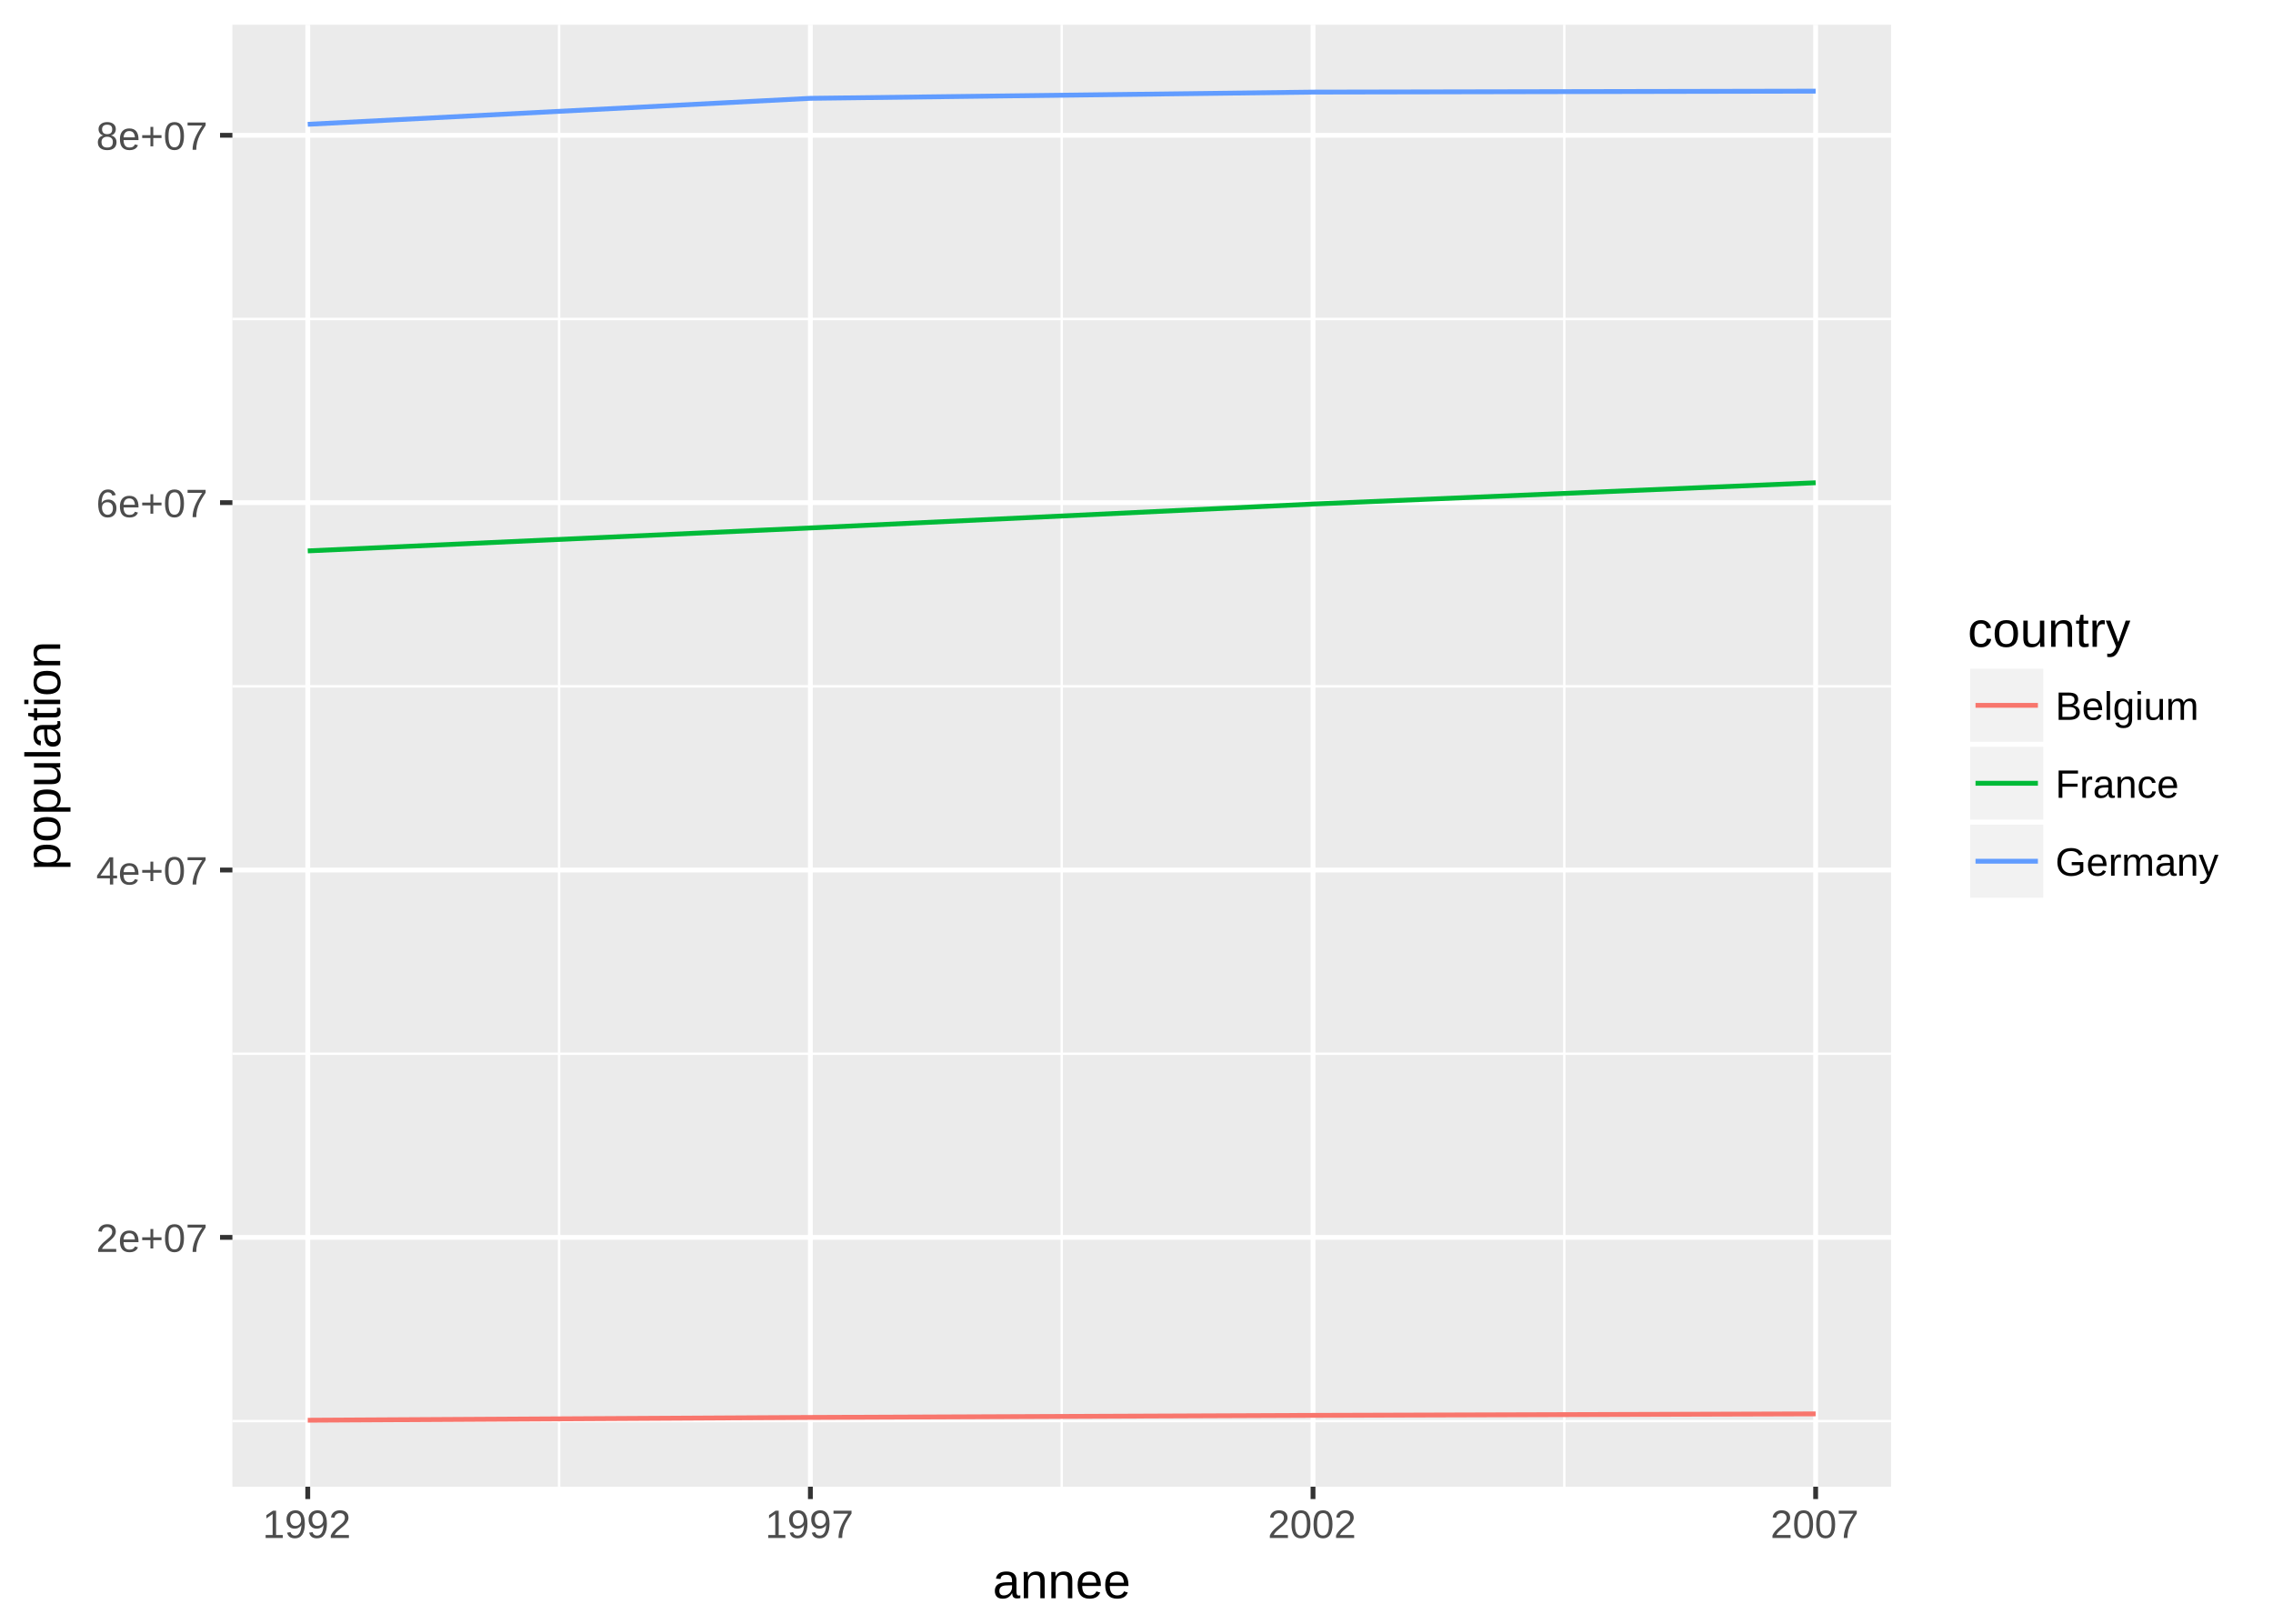
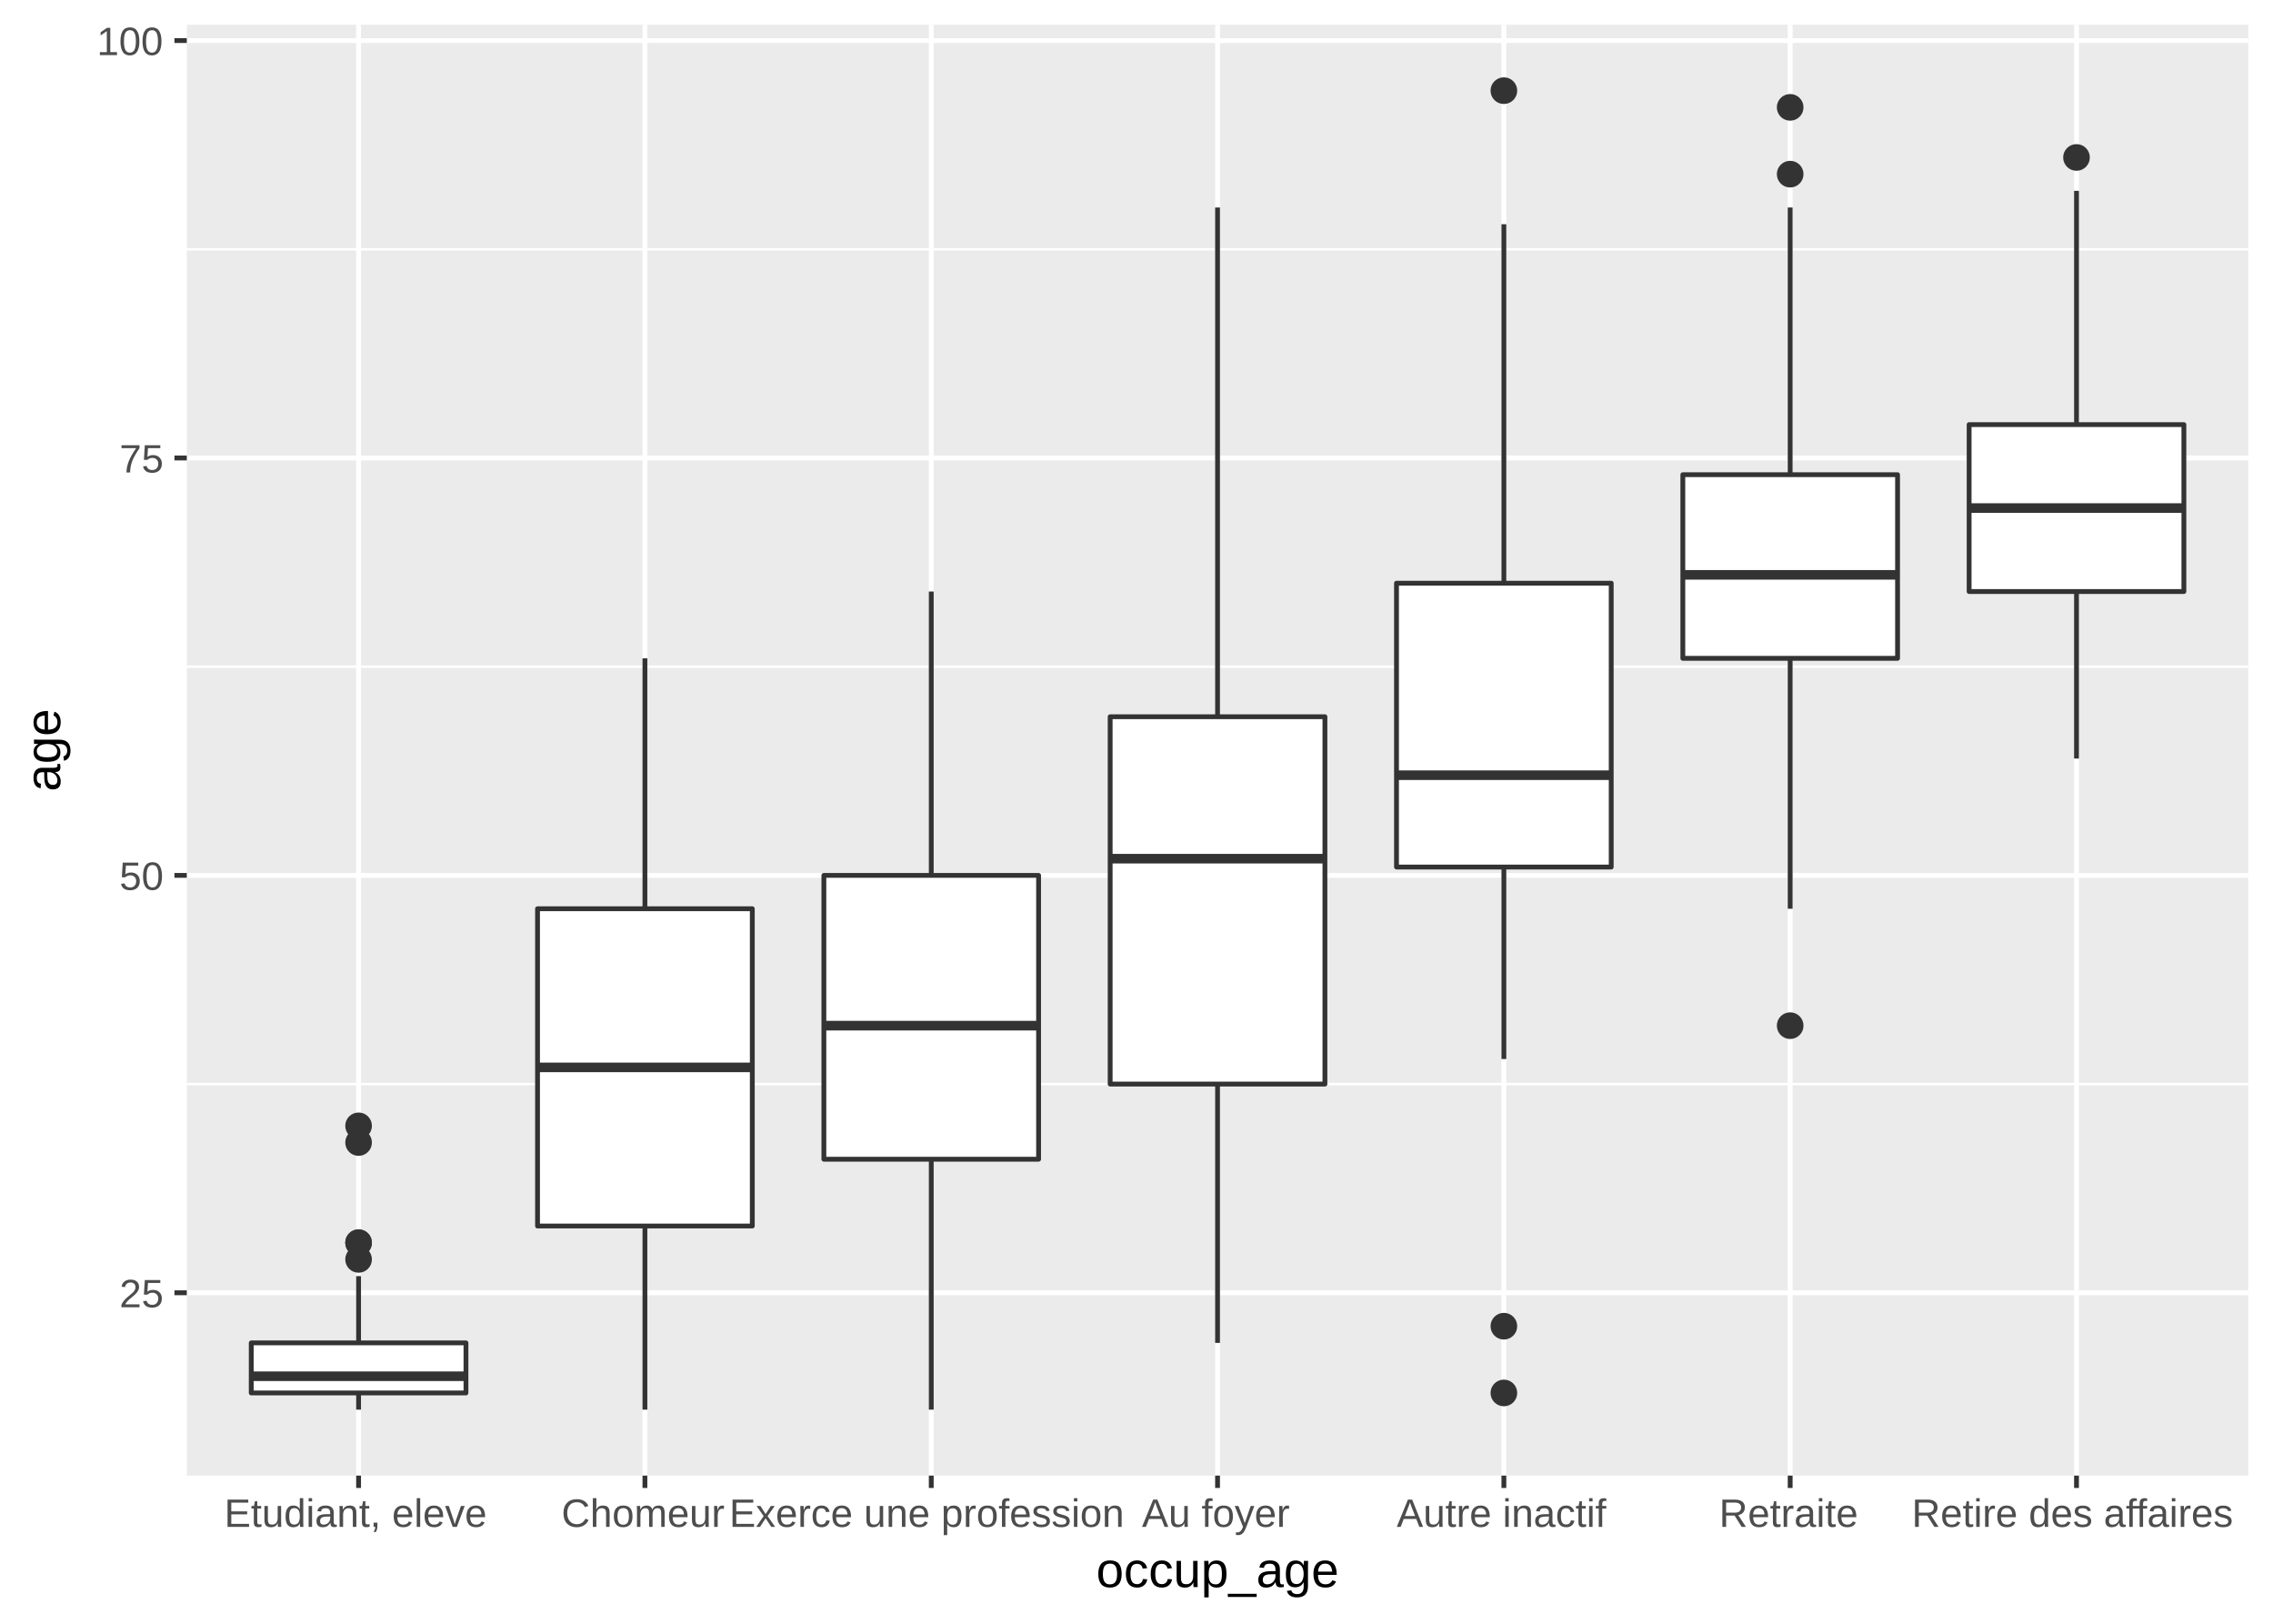
<svg xmlns="http://www.w3.org/2000/svg" viewBox="0 0 504.00 360.00">
  <defs>
    <style type="text/css">
    line, polyline, path, rect, circle {
      fill: none;
      stroke: #000000;
      stroke-linecap: round;
      stroke-linejoin: round;
      stroke-miterlimit: 10.00;
    }
  </style>
  </defs>
  <rect width="100%" height="100%" style="stroke: none; fill: #FFFFFF;" />
  <rect x="0.00" y="0.00" width="504.00" height="360.00" style="stroke-width: 1.07; stroke: #FFFFFF; fill: #FFFFFF;" />
  <defs>
-     <clipPath id="cpNTEuNTI2OHw0MTkuMzA1fDMyOS42MTd8NS40Nzk0NQ==">
-       <rect x="51.53" y="5.48" width="367.78" height="324.14" />
+     <clipPath id="cpNDEuNDIxNXw0OTguNTIxfDMyNy4xNTd8NS40Nzk0NQ==">
+       <rect x="41.42" y="5.48" width="457.10" height="321.68" />
    </clipPath>
  </defs>
-   <rect x="51.53" y="5.48" width="367.78" height="324.14" style="stroke-width: 1.07; stroke: none; fill: #EBEBEB;" clip-path="url(#cpNTEuNTI2OHw0MTkuMzA1fDMyOS42MTd8NS40Nzk0NQ==)" />
-   <polyline points="51.53,315.07 419.31,315.07 " style="stroke-width: 0.53; stroke: #FFFFFF; stroke-linecap: butt;" clip-path="url(#cpNTEuNTI2OHw0MTkuMzA1fDMyOS42MTd8NS40Nzk0NQ==)" />
-   <polyline points="51.53,233.62 419.31,233.62 " style="stroke-width: 0.53; stroke: #FFFFFF; stroke-linecap: butt;" clip-path="url(#cpNTEuNTI2OHw0MTkuMzA1fDMyOS42MTd8NS40Nzk0NQ==)" />
-   <polyline points="51.53,152.17 419.31,152.17 " style="stroke-width: 0.53; stroke: #FFFFFF; stroke-linecap: butt;" clip-path="url(#cpNTEuNTI2OHw0MTkuMzA1fDMyOS42MTd8NS40Nzk0NQ==)" />
-   <polyline points="51.53,70.72 419.31,70.72 " style="stroke-width: 0.53; stroke: #FFFFFF; stroke-linecap: butt;" clip-path="url(#cpNTEuNTI2OHw0MTkuMzA1fDMyOS42MTd8NS40Nzk0NQ==)" />
-   <polyline points="123.97,329.62 123.97,5.48 " style="stroke-width: 0.53; stroke: #FFFFFF; stroke-linecap: butt;" clip-path="url(#cpNTEuNTI2OHw0MTkuMzA1fDMyOS42MTd8NS40Nzk0NQ==)" />
-   <polyline points="235.42,329.62 235.42,5.48 " style="stroke-width: 0.53; stroke: #FFFFFF; stroke-linecap: butt;" clip-path="url(#cpNTEuNTI2OHw0MTkuMzA1fDMyOS42MTd8NS40Nzk0NQ==)" />
-   <polyline points="346.86,329.62 346.86,5.48 " style="stroke-width: 0.53; stroke: #FFFFFF; stroke-linecap: butt;" clip-path="url(#cpNTEuNTI2OHw0MTkuMzA1fDMyOS42MTd8NS40Nzk0NQ==)" />
-   <polyline points="51.53,274.34 419.31,274.34 " style="stroke-width: 1.07; stroke: #FFFFFF; stroke-linecap: butt;" clip-path="url(#cpNTEuNTI2OHw0MTkuMzA1fDMyOS42MTd8NS40Nzk0NQ==)" />
-   <polyline points="51.53,192.89 419.31,192.89 " style="stroke-width: 1.07; stroke: #FFFFFF; stroke-linecap: butt;" clip-path="url(#cpNTEuNTI2OHw0MTkuMzA1fDMyOS42MTd8NS40Nzk0NQ==)" />
-   <polyline points="51.53,111.44 419.31,111.44 " style="stroke-width: 1.07; stroke: #FFFFFF; stroke-linecap: butt;" clip-path="url(#cpNTEuNTI2OHw0MTkuMzA1fDMyOS42MTd8NS40Nzk0NQ==)" />
-   <polyline points="51.53,29.99 419.31,29.99 " style="stroke-width: 1.07; stroke: #FFFFFF; stroke-linecap: butt;" clip-path="url(#cpNTEuNTI2OHw0MTkuMzA1fDMyOS42MTd8NS40Nzk0NQ==)" />
-   <polyline points="68.24,329.62 68.24,5.48 " style="stroke-width: 1.07; stroke: #FFFFFF; stroke-linecap: butt;" clip-path="url(#cpNTEuNTI2OHw0MTkuMzA1fDMyOS42MTd8NS40Nzk0NQ==)" />
-   <polyline points="179.69,329.62 179.69,5.48 " style="stroke-width: 1.07; stroke: #FFFFFF; stroke-linecap: butt;" clip-path="url(#cpNTEuNTI2OHw0MTkuMzA1fDMyOS42MTd8NS40Nzk0NQ==)" />
-   <polyline points="291.14,329.62 291.14,5.48 " style="stroke-width: 1.07; stroke: #FFFFFF; stroke-linecap: butt;" clip-path="url(#cpNTEuNTI2OHw0MTkuMzA1fDMyOS42MTd8NS40Nzk0NQ==)" />
-   <polyline points="402.59,329.62 402.59,5.48 " style="stroke-width: 1.07; stroke: #FFFFFF; stroke-linecap: butt;" clip-path="url(#cpNTEuNTI2OHw0MTkuMzA1fDMyOS42MTd8NS40Nzk0NQ==)" />
-   <polyline points="68.24,314.88 179.69,314.26 291.14,313.80 402.59,313.47 " style="stroke-width: 1.07; stroke: #F8766D; stroke-linecap: butt;" clip-path="url(#cpNTEuNTI2OHw0MTkuMzA1fDMyOS42MTd8NS40Nzk0NQ==)" />
-   <polyline points="68.24,122.14 179.69,117.05 291.14,111.75 402.59,107.03 " style="stroke-width: 1.07; stroke: #00BA38; stroke-linecap: butt;" clip-path="url(#cpNTEuNTI2OHw0MTkuMzA1fDMyOS42MTd8NS40Nzk0NQ==)" />
-   <polyline points="68.24,27.56 179.69,21.80 291.14,20.42 402.59,20.21 " style="stroke-width: 1.07; stroke: #619CFF; stroke-linecap: butt;" clip-path="url(#cpNTEuNTI2OHw0MTkuMzA1fDMyOS42MTd8NS40Nzk0NQ==)" />
+   <rect x="41.42" y="5.48" width="457.10" height="321.68" style="stroke-width: 1.07; stroke: none; fill: #EBEBEB;" clip-path="url(#cpNDEuNDIxNXw0OTguNTIxfDMyNy4xNTd8NS40Nzk0NQ==)" />
+   <polyline points="41.42,240.35 498.52,240.35 " style="stroke-width: 0.53; stroke: #FFFFFF; stroke-linecap: butt;" clip-path="url(#cpNDEuNDIxNXw0OTguNTIxfDMyNy4xNTd8NS40Nzk0NQ==)" />
+   <polyline points="41.42,147.81 498.52,147.81 " style="stroke-width: 0.53; stroke: #FFFFFF; stroke-linecap: butt;" clip-path="url(#cpNDEuNDIxNXw0OTguNTIxfDMyNy4xNTd8NS40Nzk0NQ==)" />
+   <polyline points="41.42,55.27 498.52,55.27 " style="stroke-width: 0.53; stroke: #FFFFFF; stroke-linecap: butt;" clip-path="url(#cpNDEuNDIxNXw0OTguNTIxfDMyNy4xNTd8NS40Nzk0NQ==)" />
+   <polyline points="41.42,286.62 498.52,286.62 " style="stroke-width: 1.07; stroke: #FFFFFF; stroke-linecap: butt;" clip-path="url(#cpNDEuNDIxNXw0OTguNTIxfDMyNy4xNTd8NS40Nzk0NQ==)" />
+   <polyline points="41.42,194.08 498.52,194.08 " style="stroke-width: 1.07; stroke: #FFFFFF; stroke-linecap: butt;" clip-path="url(#cpNDEuNDIxNXw0OTguNTIxfDMyNy4xNTd8NS40Nzk0NQ==)" />
+   <polyline points="41.42,101.54 498.52,101.54 " style="stroke-width: 1.07; stroke: #FFFFFF; stroke-linecap: butt;" clip-path="url(#cpNDEuNDIxNXw0OTguNTIxfDMyNy4xNTd8NS40Nzk0NQ==)" />
+   <polyline points="41.42,9.00 498.52,9.00 " style="stroke-width: 1.07; stroke: #FFFFFF; stroke-linecap: butt;" clip-path="url(#cpNDEuNDIxNXw0OTguNTIxfDMyNy4xNTd8NS40Nzk0NQ==)" />
+   <polyline points="79.51,327.16 79.51,5.48 " style="stroke-width: 1.07; stroke: #FFFFFF; stroke-linecap: butt;" clip-path="url(#cpNDEuNDIxNXw0OTguNTIxfDMyNy4xNTd8NS40Nzk0NQ==)" />
+   <polyline points="143.00,327.16 143.00,5.48 " style="stroke-width: 1.07; stroke: #FFFFFF; stroke-linecap: butt;" clip-path="url(#cpNDEuNDIxNXw0OTguNTIxfDMyNy4xNTd8NS40Nzk0NQ==)" />
+   <polyline points="206.49,327.16 206.49,5.48 " style="stroke-width: 1.07; stroke: #FFFFFF; stroke-linecap: butt;" clip-path="url(#cpNDEuNDIxNXw0OTguNTIxfDMyNy4xNTd8NS40Nzk0NQ==)" />
+   <polyline points="269.97,327.16 269.97,5.48 " style="stroke-width: 1.07; stroke: #FFFFFF; stroke-linecap: butt;" clip-path="url(#cpNDEuNDIxNXw0OTguNTIxfDMyNy4xNTd8NS40Nzk0NQ==)" />
+   <polyline points="333.46,327.16 333.46,5.48 " style="stroke-width: 1.07; stroke: #FFFFFF; stroke-linecap: butt;" clip-path="url(#cpNDEuNDIxNXw0OTguNTIxfDMyNy4xNTd8NS40Nzk0NQ==)" />
+   <polyline points="396.94,327.16 396.94,5.48 " style="stroke-width: 1.07; stroke: #FFFFFF; stroke-linecap: butt;" clip-path="url(#cpNDEuNDIxNXw0OTguNTIxfDMyNy4xNTd8NS40Nzk0NQ==)" />
+   <polyline points="460.43,327.16 460.43,5.48 " style="stroke-width: 1.07; stroke: #FFFFFF; stroke-linecap: butt;" clip-path="url(#cpNDEuNDIxNXw0OTguNTIxfDMyNy4xNTd8NS40Nzk0NQ==)" />
+   <circle cx="79.51" cy="275.52" r="1.95pt" style="stroke-width: 0.71; stroke: #333333; fill: #333333;" clip-path="url(#cpNDEuNDIxNXw0OTguNTIxfDMyNy4xNTd8NS40Nzk0NQ==)" />
+   <circle cx="79.51" cy="249.61" r="1.95pt" style="stroke-width: 0.71; stroke: #333333; fill: #333333;" clip-path="url(#cpNDEuNDIxNXw0OTguNTIxfDMyNy4xNTd8NS40Nzk0NQ==)" />
+   <circle cx="79.51" cy="275.52" r="1.95pt" style="stroke-width: 0.71; stroke: #333333; fill: #333333;" clip-path="url(#cpNDEuNDIxNXw0OTguNTIxfDMyNy4xNTd8NS40Nzk0NQ==)" />
+   <circle cx="79.51" cy="279.22" r="1.95pt" style="stroke-width: 0.71; stroke: #333333; fill: #333333;" clip-path="url(#cpNDEuNDIxNXw0OTguNTIxfDMyNy4xNTd8NS40Nzk0NQ==)" />
+   <circle cx="79.51" cy="253.31" r="1.95pt" style="stroke-width: 0.71; stroke: #333333; fill: #333333;" clip-path="url(#cpNDEuNDIxNXw0OTguNTIxfDMyNy4xNTd8NS40Nzk0NQ==)" />
+   <line x1="79.51" y1="297.73" x2="79.51" y2="282.92" style="stroke-width: 1.07; stroke: #333333; stroke-linecap: butt;" clip-path="url(#cpNDEuNDIxNXw0OTguNTIxfDMyNy4xNTd8NS40Nzk0NQ==)" />
+   <line x1="79.51" y1="308.83" x2="79.51" y2="312.54" style="stroke-width: 1.07; stroke: #333333; stroke-linecap: butt;" clip-path="url(#cpNDEuNDIxNXw0OTguNTIxfDMyNy4xNTd8NS40Nzk0NQ==)" />
+   <polyline points="55.71,297.73 55.71,308.83 103.32,308.83 103.32,297.73 55.71,297.73 " style="stroke-width: 1.07; stroke: #333333; fill: #FFFFFF;" clip-path="url(#cpNDEuNDIxNXw0OTguNTIxfDMyNy4xNTd8NS40Nzk0NQ==)" />
+   <line x1="55.71" y1="305.13" x2="103.32" y2="305.13" style="stroke-width: 2.13; stroke: #333333; stroke-linecap: butt;" clip-path="url(#cpNDEuNDIxNXw0OTguNTIxfDMyNy4xNTd8NS40Nzk0NQ==)" />
+   <line x1="143.00" y1="201.48" x2="143.00" y2="145.96" style="stroke-width: 1.07; stroke: #333333; stroke-linecap: butt;" clip-path="url(#cpNDEuNDIxNXw0OTguNTIxfDMyNy4xNTd8NS40Nzk0NQ==)" />
+   <line x1="143.00" y1="271.82" x2="143.00" y2="312.54" style="stroke-width: 1.07; stroke: #333333; stroke-linecap: butt;" clip-path="url(#cpNDEuNDIxNXw0OTguNTIxfDMyNy4xNTd8NS40Nzk0NQ==)" />
+   <polyline points="119.19,201.48 119.19,271.82 166.81,271.82 166.81,201.48 119.19,201.48 " style="stroke-width: 1.07; stroke: #333333; fill: #FFFFFF;" clip-path="url(#cpNDEuNDIxNXw0OTguNTIxfDMyNy4xNTd8NS40Nzk0NQ==)" />
+   <line x1="119.19" y1="236.65" x2="166.81" y2="236.65" style="stroke-width: 2.13; stroke: #333333; stroke-linecap: butt;" clip-path="url(#cpNDEuNDIxNXw0OTguNTIxfDMyNy4xNTd8NS40Nzk0NQ==)" />
+   <line x1="206.49" y1="194.08" x2="206.49" y2="131.15" style="stroke-width: 1.07; stroke: #333333; stroke-linecap: butt;" clip-path="url(#cpNDEuNDIxNXw0OTguNTIxfDMyNy4xNTd8NS40Nzk0NQ==)" />
+   <line x1="206.49" y1="257.01" x2="206.49" y2="312.54" style="stroke-width: 1.07; stroke: #333333; stroke-linecap: butt;" clip-path="url(#cpNDEuNDIxNXw0OTguNTIxfDMyNy4xNTd8NS40Nzk0NQ==)" />
+   <polyline points="182.68,194.08 182.68,257.01 230.29,257.01 230.29,194.08 182.68,194.08 " style="stroke-width: 1.07; stroke: #333333; fill: #FFFFFF;" clip-path="url(#cpNDEuNDIxNXw0OTguNTIxfDMyNy4xNTd8NS40Nzk0NQ==)" />
+   <line x1="182.68" y1="227.40" x2="230.29" y2="227.40" style="stroke-width: 2.13; stroke: #333333; stroke-linecap: butt;" clip-path="url(#cpNDEuNDIxNXw0OTguNTIxfDMyNy4xNTd8NS40Nzk0NQ==)" />
+   <line x1="269.97" y1="158.91" x2="269.97" y2="46.01" style="stroke-width: 1.07; stroke: #333333; stroke-linecap: butt;" clip-path="url(#cpNDEuNDIxNXw0OTguNTIxfDMyNy4xNTd8NS40Nzk0NQ==)" />
+   <line x1="269.97" y1="240.35" x2="269.97" y2="297.73" style="stroke-width: 1.07; stroke: #333333; stroke-linecap: butt;" clip-path="url(#cpNDEuNDIxNXw0OTguNTIxfDMyNy4xNTd8NS40Nzk0NQ==)" />
+   <polyline points="246.16,158.91 246.16,240.35 293.78,240.35 293.78,158.91 246.16,158.91 " style="stroke-width: 1.07; stroke: #333333; fill: #FFFFFF;" clip-path="url(#cpNDEuNDIxNXw0OTguNTIxfDMyNy4xNTd8NS40Nzk0NQ==)" />
+   <line x1="246.16" y1="190.38" x2="293.78" y2="190.38" style="stroke-width: 2.13; stroke: #333333; stroke-linecap: butt;" clip-path="url(#cpNDEuNDIxNXw0OTguNTIxfDMyNy4xNTd8NS40Nzk0NQ==)" />
+   <circle cx="333.46" cy="308.83" r="1.95pt" style="stroke-width: 0.71; stroke: #333333; fill: #333333;" clip-path="url(#cpNDEuNDIxNXw0OTguNTIxfDMyNy4xNTd8NS40Nzk0NQ==)" />
+   <circle cx="333.46" cy="294.03" r="1.95pt" style="stroke-width: 0.71; stroke: #333333; fill: #333333;" clip-path="url(#cpNDEuNDIxNXw0OTguNTIxfDMyNy4xNTd8NS40Nzk0NQ==)" />
+   <circle cx="333.46" cy="20.10" r="1.95pt" style="stroke-width: 0.71; stroke: #333333; fill: #333333;" clip-path="url(#cpNDEuNDIxNXw0OTguNTIxfDMyNy4xNTd8NS40Nzk0NQ==)" />
+   <line x1="333.46" y1="129.30" x2="333.46" y2="49.71" style="stroke-width: 1.07; stroke: #333333; stroke-linecap: butt;" clip-path="url(#cpNDEuNDIxNXw0OTguNTIxfDMyNy4xNTd8NS40Nzk0NQ==)" />
+   <line x1="333.46" y1="192.23" x2="333.46" y2="234.80" style="stroke-width: 1.07; stroke: #333333; stroke-linecap: butt;" clip-path="url(#cpNDEuNDIxNXw0OTguNTIxfDMyNy4xNTd8NS40Nzk0NQ==)" />
+   <polyline points="309.65,129.30 309.65,192.23 357.26,192.23 357.26,129.30 309.65,129.30 " style="stroke-width: 1.07; stroke: #333333; fill: #FFFFFF;" clip-path="url(#cpNDEuNDIxNXw0OTguNTIxfDMyNy4xNTd8NS40Nzk0NQ==)" />
+   <line x1="309.65" y1="171.87" x2="357.26" y2="171.87" style="stroke-width: 2.13; stroke: #333333; stroke-linecap: butt;" clip-path="url(#cpNDEuNDIxNXw0OTguNTIxfDMyNy4xNTd8NS40Nzk0NQ==)" />
+   <circle cx="396.94" cy="38.61" r="1.95pt" style="stroke-width: 0.71; stroke: #333333; fill: #333333;" clip-path="url(#cpNDEuNDIxNXw0OTguNTIxfDMyNy4xNTd8NS40Nzk0NQ==)" />
+   <circle cx="396.94" cy="23.80" r="1.95pt" style="stroke-width: 0.71; stroke: #333333; fill: #333333;" clip-path="url(#cpNDEuNDIxNXw0OTguNTIxfDMyNy4xNTd8NS40Nzk0NQ==)" />
+   <circle cx="396.94" cy="227.40" r="1.95pt" style="stroke-width: 0.71; stroke: #333333; fill: #333333;" clip-path="url(#cpNDEuNDIxNXw0OTguNTIxfDMyNy4xNTd8NS40Nzk0NQ==)" />
+   <line x1="396.94" y1="105.24" x2="396.94" y2="46.01" style="stroke-width: 1.07; stroke: #333333; stroke-linecap: butt;" clip-path="url(#cpNDEuNDIxNXw0OTguNTIxfDMyNy4xNTd8NS40Nzk0NQ==)" />
+   <line x1="396.94" y1="145.96" x2="396.94" y2="201.48" style="stroke-width: 1.07; stroke: #333333; stroke-linecap: butt;" clip-path="url(#cpNDEuNDIxNXw0OTguNTIxfDMyNy4xNTd8NS40Nzk0NQ==)" />
+   <polyline points="373.14,105.24 373.14,145.96 420.75,145.96 420.75,105.24 373.14,105.24 " style="stroke-width: 1.07; stroke: #333333; fill: #FFFFFF;" clip-path="url(#cpNDEuNDIxNXw0OTguNTIxfDMyNy4xNTd8NS40Nzk0NQ==)" />
+   <line x1="373.14" y1="127.45" x2="420.75" y2="127.45" style="stroke-width: 2.13; stroke: #333333; stroke-linecap: butt;" clip-path="url(#cpNDEuNDIxNXw0OTguNTIxfDMyNy4xNTd8NS40Nzk0NQ==)" />
+   <circle cx="460.43" cy="34.91" r="1.95pt" style="stroke-width: 0.71; stroke: #333333; fill: #333333;" clip-path="url(#cpNDEuNDIxNXw0OTguNTIxfDMyNy4xNTd8NS40Nzk0NQ==)" />
+   <line x1="460.43" y1="94.14" x2="460.43" y2="42.31" style="stroke-width: 1.07; stroke: #333333; stroke-linecap: butt;" clip-path="url(#cpNDEuNDIxNXw0OTguNTIxfDMyNy4xNTd8NS40Nzk0NQ==)" />
+   <line x1="460.43" y1="131.15" x2="460.43" y2="168.17" style="stroke-width: 1.07; stroke: #333333; stroke-linecap: butt;" clip-path="url(#cpNDEuNDIxNXw0OTguNTIxfDMyNy4xNTd8NS40Nzk0NQ==)" />
+   <polyline points="436.62,94.14 436.62,131.15 484.24,131.15 484.24,94.14 436.62,94.14 " style="stroke-width: 1.07; stroke: #333333; fill: #FFFFFF;" clip-path="url(#cpNDEuNDIxNXw0OTguNTIxfDMyNy4xNTd8NS40Nzk0NQ==)" />
+   <line x1="436.62" y1="112.64" x2="484.24" y2="112.64" style="stroke-width: 2.13; stroke: #333333; stroke-linecap: butt;" clip-path="url(#cpNDEuNDIxNXw0OTguNTIxfDMyNy4xNTd8NS40Nzk0NQ==)" />
  <defs>
    <clipPath id="cpMHw1MDR8MzYwfDA=">
      <rect x="0.00" y="0.00" width="504.00" height="360.00" />
    </clipPath>
  </defs>
  <g clip-path="url(#cpMHw1MDR8MzYwfDA=)">
-     <text x="21.32" y="277.56" style="font-size: 8.80px; fill: #4D4D4D; font-family: Arial;" textLength="25.28px" lengthAdjust="spacingAndGlyphs">2e+07</text>
+     <text x="26.48" y="289.84" style="font-size: 8.80px; fill: #4D4D4D; font-family: Arial;" textLength="10.01px" lengthAdjust="spacingAndGlyphs">25</text>
  </g>
  <g clip-path="url(#cpMHw1MDR8MzYwfDA=)">
-     <text x="21.32" y="196.11" style="font-size: 8.80px; fill: #4D4D4D; font-family: Arial;" textLength="25.28px" lengthAdjust="spacingAndGlyphs">4e+07</text>
+     <text x="26.48" y="197.30" style="font-size: 8.80px; fill: #4D4D4D; font-family: Arial;" textLength="10.01px" lengthAdjust="spacingAndGlyphs">50</text>
  </g>
  <g clip-path="url(#cpMHw1MDR8MzYwfDA=)">
-     <text x="21.32" y="114.66" style="font-size: 8.80px; fill: #4D4D4D; font-family: Arial;" textLength="25.28px" lengthAdjust="spacingAndGlyphs">6e+07</text>
+     <text x="26.48" y="104.76" style="font-size: 8.80px; fill: #4D4D4D; font-family: Arial;" textLength="10.01px" lengthAdjust="spacingAndGlyphs">75</text>
  </g>
  <g clip-path="url(#cpMHw1MDR8MzYwfDA=)">
-     <text x="21.32" y="33.21" style="font-size: 8.80px; fill: #4D4D4D; font-family: Arial;" textLength="25.28px" lengthAdjust="spacingAndGlyphs">8e+07</text>
+     <text x="21.47" y="12.21" style="font-size: 8.80px; fill: #4D4D4D; font-family: Arial;" textLength="15.02px" lengthAdjust="spacingAndGlyphs">100</text>
  </g>
-   <polyline points="48.79,274.34 51.53,274.34 " style="stroke-width: 1.07; stroke: #333333; stroke-linecap: butt;" clip-path="url(#cpMHw1MDR8MzYwfDA=)" />
-   <polyline points="48.79,192.89 51.53,192.89 " style="stroke-width: 1.07; stroke: #333333; stroke-linecap: butt;" clip-path="url(#cpMHw1MDR8MzYwfDA=)" />
-   <polyline points="48.79,111.44 51.53,111.44 " style="stroke-width: 1.07; stroke: #333333; stroke-linecap: butt;" clip-path="url(#cpMHw1MDR8MzYwfDA=)" />
-   <polyline points="48.79,29.99 51.53,29.99 " style="stroke-width: 1.07; stroke: #333333; stroke-linecap: butt;" clip-path="url(#cpMHw1MDR8MzYwfDA=)" />
-   <polyline points="68.24,332.36 68.24,329.62 " style="stroke-width: 1.07; stroke: #333333; stroke-linecap: butt;" clip-path="url(#cpMHw1MDR8MzYwfDA=)" />
-   <polyline points="179.69,332.36 179.69,329.62 " style="stroke-width: 1.07; stroke: #333333; stroke-linecap: butt;" clip-path="url(#cpMHw1MDR8MzYwfDA=)" />
-   <polyline points="291.14,332.36 291.14,329.62 " style="stroke-width: 1.07; stroke: #333333; stroke-linecap: butt;" clip-path="url(#cpMHw1MDR8MzYwfDA=)" />
-   <polyline points="402.59,332.36 402.59,329.62 " style="stroke-width: 1.07; stroke: #333333; stroke-linecap: butt;" clip-path="url(#cpMHw1MDR8MzYwfDA=)" />
+   <polyline points="38.68,286.62 41.42,286.62 " style="stroke-width: 1.07; stroke: #333333; stroke-linecap: butt;" clip-path="url(#cpMHw1MDR8MzYwfDA=)" />
+   <polyline points="38.68,194.08 41.42,194.08 " style="stroke-width: 1.07; stroke: #333333; stroke-linecap: butt;" clip-path="url(#cpMHw1MDR8MzYwfDA=)" />
+   <polyline points="38.68,101.54 41.42,101.54 " style="stroke-width: 1.07; stroke: #333333; stroke-linecap: butt;" clip-path="url(#cpMHw1MDR8MzYwfDA=)" />
+   <polyline points="38.68,9.00 41.42,9.00 " style="stroke-width: 1.07; stroke: #333333; stroke-linecap: butt;" clip-path="url(#cpMHw1MDR8MzYwfDA=)" />
+   <polyline points="79.51,329.90 79.51,327.16 " style="stroke-width: 1.07; stroke: #333333; stroke-linecap: butt;" clip-path="url(#cpMHw1MDR8MzYwfDA=)" />
+   <polyline points="143.00,329.90 143.00,327.16 " style="stroke-width: 1.07; stroke: #333333; stroke-linecap: butt;" clip-path="url(#cpMHw1MDR8MzYwfDA=)" />
+   <polyline points="206.49,329.90 206.49,327.16 " style="stroke-width: 1.07; stroke: #333333; stroke-linecap: butt;" clip-path="url(#cpMHw1MDR8MzYwfDA=)" />
+   <polyline points="269.97,329.90 269.97,327.16 " style="stroke-width: 1.07; stroke: #333333; stroke-linecap: butt;" clip-path="url(#cpMHw1MDR8MzYwfDA=)" />
+   <polyline points="333.46,329.90 333.46,327.16 " style="stroke-width: 1.07; stroke: #333333; stroke-linecap: butt;" clip-path="url(#cpMHw1MDR8MzYwfDA=)" />
+   <polyline points="396.94,329.90 396.94,327.16 " style="stroke-width: 1.07; stroke: #333333; stroke-linecap: butt;" clip-path="url(#cpMHw1MDR8MzYwfDA=)" />
+   <polyline points="460.43,329.90 460.43,327.16 " style="stroke-width: 1.07; stroke: #333333; stroke-linecap: butt;" clip-path="url(#cpMHw1MDR8MzYwfDA=)" />
  <g clip-path="url(#cpMHw1MDR8MzYwfDA=)">
-     <text x="58.23" y="340.99" style="font-size: 8.80px; fill: #4D4D4D; font-family: Arial;" textLength="20.02px" lengthAdjust="spacingAndGlyphs">1992</text>
+     <text x="49.74" y="338.53" style="font-size: 8.80px; fill: #4D4D4D; font-family: Arial;" textLength="59.54px" lengthAdjust="spacingAndGlyphs">Etudiant, eleve</text>
  </g>
  <g clip-path="url(#cpMHw1MDR8MzYwfDA=)">
-     <text x="169.68" y="340.99" style="font-size: 8.80px; fill: #4D4D4D; font-family: Arial;" textLength="20.02px" lengthAdjust="spacingAndGlyphs">1997</text>
+     <text x="124.49" y="338.53" style="font-size: 8.80px; fill: #4D4D4D; font-family: Arial;" textLength="37.02px" lengthAdjust="spacingAndGlyphs">Chomeur</text>
  </g>
  <g clip-path="url(#cpMHw1MDR8MzYwfDA=)">
-     <text x="281.13" y="340.99" style="font-size: 8.80px; fill: #4D4D4D; font-family: Arial;" textLength="20.02px" lengthAdjust="spacingAndGlyphs">2002</text>
+     <text x="161.71" y="338.53" style="font-size: 8.80px; fill: #4D4D4D; font-family: Arial;" textLength="89.55px" lengthAdjust="spacingAndGlyphs">Exerce une profession</text>
  </g>
  <g clip-path="url(#cpMHw1MDR8MzYwfDA=)">
-     <text x="392.58" y="340.99" style="font-size: 8.80px; fill: #4D4D4D; font-family: Arial;" textLength="20.02px" lengthAdjust="spacingAndGlyphs">2007</text>
+     <text x="253.21" y="338.53" style="font-size: 8.80px; fill: #4D4D4D; font-family: Arial;" textLength="33.52px" lengthAdjust="spacingAndGlyphs">Au foyer</text>
  </g>
  <g clip-path="url(#cpMHw1MDR8MzYwfDA=)">
-     <text x="220.12" y="354.34" style="font-size: 11.00px; font-family: Arial;" textLength="30.59px" lengthAdjust="spacingAndGlyphs">annee</text>
+     <text x="309.70" y="338.53" style="font-size: 8.80px; fill: #4D4D4D; font-family: Arial;" textLength="47.52px" lengthAdjust="spacingAndGlyphs">Autre inactif</text>
  </g>
  <g clip-path="url(#cpMHw1MDR8MzYwfDA=)">
-     <text transform="translate(13.35,192.93) rotate(-90)" style="font-size: 11.00px; font-family: Arial;" textLength="50.77px" lengthAdjust="spacingAndGlyphs">population</text>
-   </g>
-   <rect x="430.64" y="129.85" width="67.88" height="75.40" style="stroke-width: 1.07; stroke: none; fill: #FFFFFF;" clip-path="url(#cpMHw1MDR8MzYwfDA=)" />
-   <g clip-path="url(#cpMHw1MDR8MzYwfDA=)">
-     <text x="436.31" y="143.41" style="font-size: 11.00px; font-family: Arial;" textLength="36.07px" lengthAdjust="spacingAndGlyphs">country</text>
-   </g>
-   <rect x="436.31" y="147.74" width="17.28" height="17.28" style="stroke-width: 1.07; stroke: #FFFFFF; fill: #F2F2F2;" clip-path="url(#cpMHw1MDR8MzYwfDA=)" />
-   <line x1="438.04" y1="156.38" x2="451.87" y2="156.38" style="stroke-width: 1.07; stroke: #F8766D; stroke-linecap: butt;" clip-path="url(#cpMHw1MDR8MzYwfDA=)" />
-   <rect x="436.31" y="165.02" width="17.28" height="17.28" style="stroke-width: 1.07; stroke: #FFFFFF; fill: #F2F2F2;" clip-path="url(#cpMHw1MDR8MzYwfDA=)" />
-   <line x1="438.04" y1="173.66" x2="451.87" y2="173.66" style="stroke-width: 1.07; stroke: #00BA38; stroke-linecap: butt;" clip-path="url(#cpMHw1MDR8MzYwfDA=)" />
-   <rect x="436.31" y="182.30" width="17.28" height="17.28" style="stroke-width: 1.07; stroke: #FFFFFF; fill: #F2F2F2;" clip-path="url(#cpMHw1MDR8MzYwfDA=)" />
-   <line x1="438.04" y1="190.94" x2="451.87" y2="190.94" style="stroke-width: 1.07; stroke: #619CFF; stroke-linecap: butt;" clip-path="url(#cpMHw1MDR8MzYwfDA=)" />
-   <g clip-path="url(#cpMHw1MDR8MzYwfDA=)">
-     <text x="455.75" y="159.60" style="font-size: 8.80px; font-family: Arial;" textLength="32.52px" lengthAdjust="spacingAndGlyphs">Belgium</text>
+     <text x="381.19" y="338.53" style="font-size: 8.80px; fill: #4D4D4D; font-family: Arial;" textLength="31.51px" lengthAdjust="spacingAndGlyphs">Retraite</text>
  </g>
  <g clip-path="url(#cpMHw1MDR8MzYwfDA=)">
-     <text x="455.75" y="176.88" style="font-size: 8.80px; font-family: Arial;" textLength="28.01px" lengthAdjust="spacingAndGlyphs">France</text>
+     <text x="423.91" y="338.53" style="font-size: 8.80px; fill: #4D4D4D; font-family: Arial;" textLength="73.03px" lengthAdjust="spacingAndGlyphs">Retire des affaires</text>
  </g>
  <g clip-path="url(#cpMHw1MDR8MzYwfDA=)">
-     <text x="455.75" y="194.16" style="font-size: 8.80px; font-family: Arial;" textLength="37.01px" lengthAdjust="spacingAndGlyphs">Germany</text>
+     <text x="243.06" y="351.88" style="font-size: 11.00px; font-family: Arial;" textLength="53.82px" lengthAdjust="spacingAndGlyphs">occup_age</text>
+   </g>
+   <g clip-path="url(#cpMHw1MDR8MzYwfDA=)">
+     <text transform="translate(13.35,175.49) rotate(-90)" style="font-size: 11.00px; font-family: Arial;" textLength="18.35px" lengthAdjust="spacingAndGlyphs">age</text>
  </g>
</svg>
